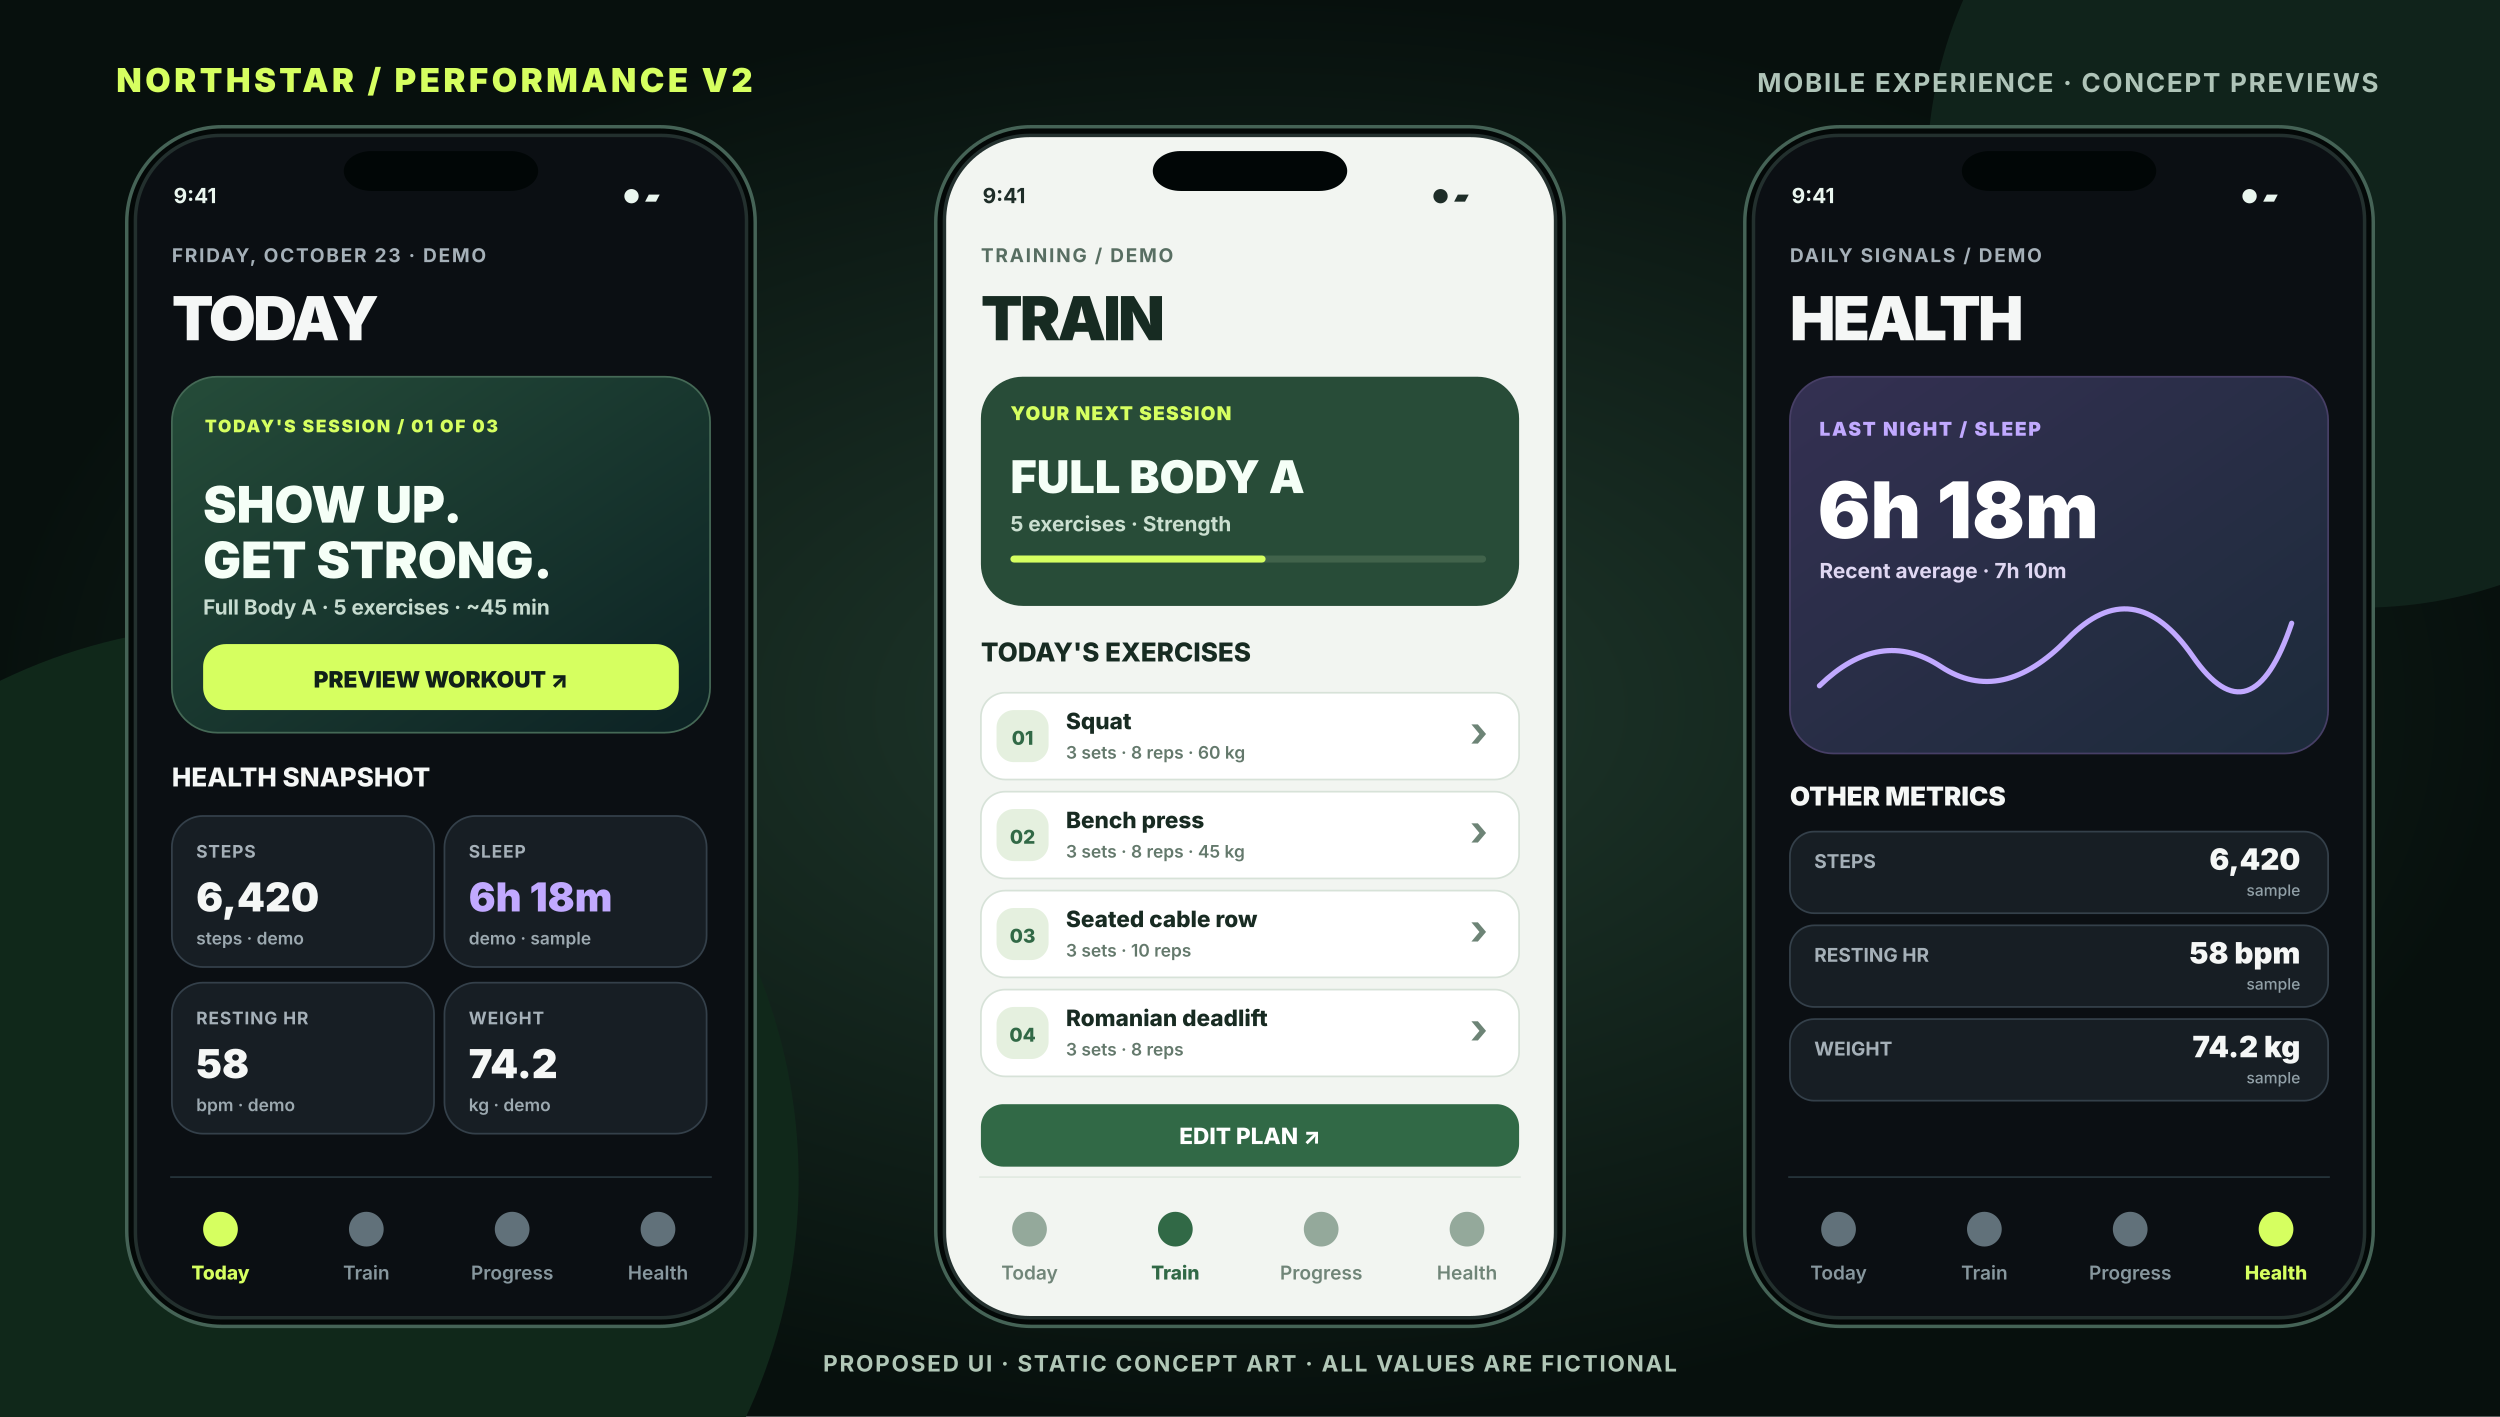
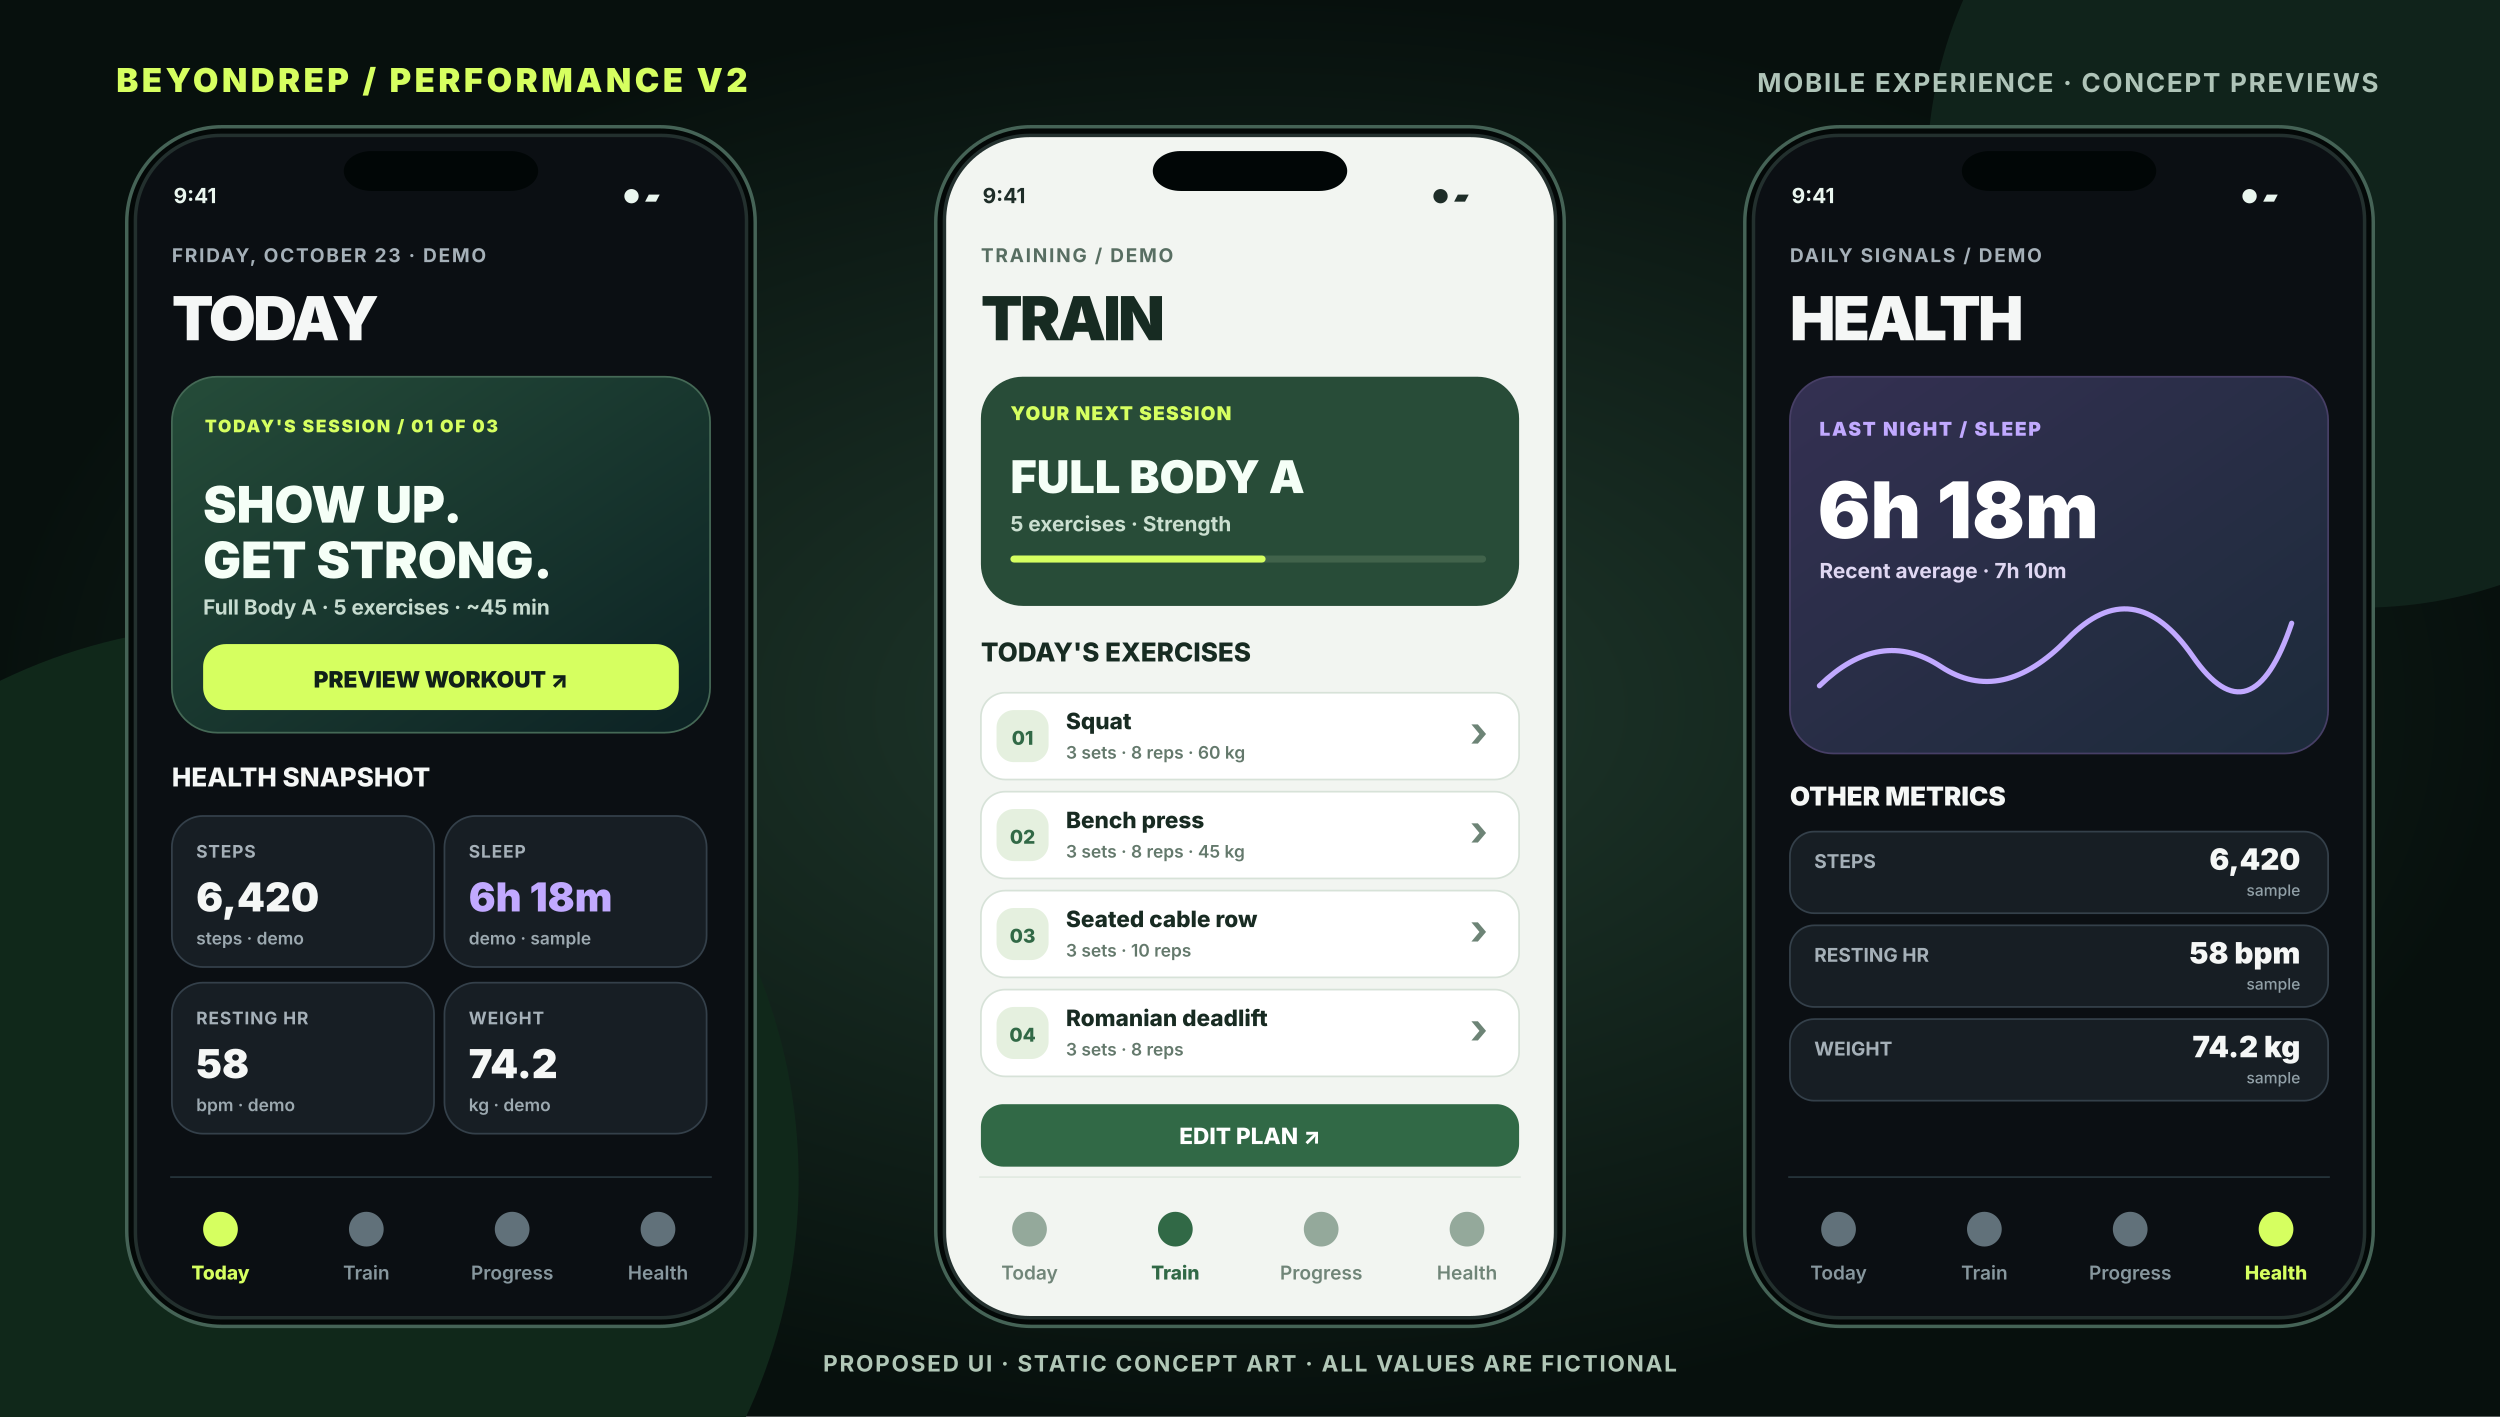
<svg xmlns="http://www.w3.org/2000/svg" width="1440" height="816" viewBox="0 0 1440 816" role="img" aria-labelledby="title desc">
  <defs>
    <radialGradient id="bg">
      <stop stop-color="#203A2D" />
      <stop offset="1" stop-color="#07100D" />
    </radialGradient>
    <linearGradient id="hero" x2="1" y2="1">
      <stop stop-color="#254C39" />
      <stop offset="1" stop-color="#0C2224" />
    </linearGradient>
    <linearGradient id="sleep" x2="1" y2="1">
      <stop stop-color="#343052" />
      <stop offset="1" stop-color="#1C2B3A" />
    </linearGradient>
  </defs>
  <rect x="0" y="0" width="1440" height="816" rx="0" fill="url(#bg)" stroke="none" stroke-width="1" />
  <circle cx="140" cy="680" r="320" fill="#10281A" stroke="none" stroke-width="1" />
  <circle cx="1360" cy="100" r="250" fill="#10231B" stroke="none" stroke-width="1" />
-   <text x="67" y="53" fill="#D6FF60" font-size="19" font-weight="850" text-anchor="start" font-family="Inter, -apple-system, BlinkMacSystemFont, Segoe UI, Arial, sans-serif" letter-spacing="2">NORTHSTAR / PERFORMANCE V2</text>
+   <text x="67" y="53" fill="#D6FF60" font-size="19" font-weight="850" text-anchor="start" font-family="Inter, -apple-system, BlinkMacSystemFont, Segoe UI, Arial, sans-serif" letter-spacing="2">BEYONDREP / PERFORMANCE V2</text>
  <text x="1370" y="53" fill="#AFC4B8" font-size="15" font-weight="700" text-anchor="end" font-family="Inter, -apple-system, BlinkMacSystemFont, Segoe UI, Arial, sans-serif" letter-spacing="1">MOBILE EXPERIENCE · CONCEPT PREVIEWS</text>
  <rect x="73" y="73" width="362" height="691" rx="55" fill="#030807" stroke="#456356" stroke-width="2" />
  <rect x="78" y="78" width="352" height="681" rx="49" fill="#0B0F13" stroke="#23302E" stroke-width="2" />
  <rect x="198" y="87" width="112" height="23" rx="16" fill="#010606" stroke="none" stroke-width="1" />
  <text x="100" y="117" fill="#EAF6EF" font-size="12" font-weight="700" text-anchor="start" font-family="Inter, -apple-system, BlinkMacSystemFont, Segoe UI, Arial, sans-serif">9:41</text>
  <text x="380" y="117" fill="#EAF6EF" font-size="11" font-weight="600" text-anchor="end" font-family="Inter, -apple-system, BlinkMacSystemFont, Segoe UI, Arial, sans-serif">●  ▰</text>
  <line x1="98" y1="678" x2="410" y2="678" stroke="#26343B" stroke-width="1" />
  <circle cx="127" cy="708" r="10" fill="#D6FF60" stroke="none" stroke-width="1" />
  <text x="127" y="737" fill="#D6FF60" font-size="11" font-weight="800" text-anchor="middle" font-family="Inter, -apple-system, BlinkMacSystemFont, Segoe UI, Arial, sans-serif">Today</text>
  <circle cx="211" cy="708" r="10" fill="#61717A" stroke="none" stroke-width="1" />
  <text x="211" y="737" fill="#87979E" font-size="11" font-weight="600" text-anchor="middle" font-family="Inter, -apple-system, BlinkMacSystemFont, Segoe UI, Arial, sans-serif">Train</text>
  <circle cx="295" cy="708" r="10" fill="#61717A" stroke="none" stroke-width="1" />
  <text x="295" y="737" fill="#87979E" font-size="11" font-weight="600" text-anchor="middle" font-family="Inter, -apple-system, BlinkMacSystemFont, Segoe UI, Arial, sans-serif">Progress</text>
  <circle cx="379" cy="708" r="10" fill="#61717A" stroke="none" stroke-width="1" />
  <text x="379" y="737" fill="#87979E" font-size="11" font-weight="600" text-anchor="middle" font-family="Inter, -apple-system, BlinkMacSystemFont, Segoe UI, Arial, sans-serif">Health</text>
  <text x="99" y="151" fill="#A5B0B8" font-size="11" font-weight="750" text-anchor="start" font-family="Inter, -apple-system, BlinkMacSystemFont, Segoe UI, Arial, sans-serif" letter-spacing="1">FRIDAY, OCTOBER 23 · DEMO</text>
  <text x="99" y="196" fill="#F5F7F6" font-size="35" font-weight="900" text-anchor="start" font-family="Inter, -apple-system, BlinkMacSystemFont, Segoe UI, Arial, sans-serif" letter-spacing="-1.6">TODAY</text>
  <rect x="99" y="217" width="310" height="205" rx="26" fill="url(#hero)" stroke="#456956" stroke-width="1" />
  <text x="118" y="249" fill="#D6FF60" font-size="10" font-weight="850" text-anchor="start" font-family="Inter, -apple-system, BlinkMacSystemFont, Segoe UI, Arial, sans-serif" letter-spacing="1">TODAY'S SESSION  /  01 OF 03</text>
  <text x="117" y="301" fill="#F5FFF7" font-size="29" font-weight="900" text-anchor="start" font-family="Inter, -apple-system, BlinkMacSystemFont, Segoe UI, Arial, sans-serif">SHOW UP.</text>
  <text x="117" y="333" fill="#F5FFF7" font-size="29" font-weight="900" text-anchor="start" font-family="Inter, -apple-system, BlinkMacSystemFont, Segoe UI, Arial, sans-serif">GET STRONG.</text>
  <text x="117" y="354" fill="#C7DCD0" font-size="12" font-weight="650" text-anchor="start" font-family="Inter, -apple-system, BlinkMacSystemFont, Segoe UI, Arial, sans-serif">Full Body A · 5 exercises · ~45 min</text>
  <rect x="117" y="371" width="274" height="38" rx="13" fill="#D6FF60" stroke="none" stroke-width="1" />
  <text x="254" y="396" fill="#112019" font-size="13" font-weight="850" text-anchor="middle" font-family="Inter, -apple-system, BlinkMacSystemFont, Segoe UI, Arial, sans-serif">PREVIEW WORKOUT  ↗</text>
  <text x="99" y="453" fill="#F5F7F6" font-size="15" font-weight="800" text-anchor="start" font-family="Inter, -apple-system, BlinkMacSystemFont, Segoe UI, Arial, sans-serif">HEALTH SNAPSHOT</text>
  <rect x="99" y="470" width="151" height="87" rx="18" fill="#171E24" stroke="#34404A" stroke-width="1" />
  <text x="113" y="494" fill="#A5B0B8" font-size="10" font-weight="750" text-anchor="start" font-family="Inter, -apple-system, BlinkMacSystemFont, Segoe UI, Arial, sans-serif" letter-spacing=".5">STEPS</text>
  <text x="113" y="525" fill="#F5F7F6" font-size="23" font-weight="850" text-anchor="start" font-family="Inter, -apple-system, BlinkMacSystemFont, Segoe UI, Arial, sans-serif">6,420</text>
  <text x="113" y="544" fill="#9CA9B0" font-size="10" font-weight="600" text-anchor="start" font-family="Inter, -apple-system, BlinkMacSystemFont, Segoe UI, Arial, sans-serif">steps · demo</text>
  <rect x="256" y="470" width="151" height="87" rx="18" fill="#171E24" stroke="#34404A" stroke-width="1" />
  <text x="270" y="494" fill="#A5B0B8" font-size="10" font-weight="750" text-anchor="start" font-family="Inter, -apple-system, BlinkMacSystemFont, Segoe UI, Arial, sans-serif" letter-spacing=".5">SLEEP</text>
  <text x="270" y="525" fill="#C1A9FF" font-size="23" font-weight="850" text-anchor="start" font-family="Inter, -apple-system, BlinkMacSystemFont, Segoe UI, Arial, sans-serif">6h 18m</text>
  <text x="270" y="544" fill="#9CA9B0" font-size="10" font-weight="600" text-anchor="start" font-family="Inter, -apple-system, BlinkMacSystemFont, Segoe UI, Arial, sans-serif">demo · sample</text>
  <rect x="99" y="566" width="151" height="87" rx="18" fill="#171E24" stroke="#34404A" stroke-width="1" />
  <text x="113" y="590" fill="#A5B0B8" font-size="10" font-weight="750" text-anchor="start" font-family="Inter, -apple-system, BlinkMacSystemFont, Segoe UI, Arial, sans-serif" letter-spacing=".5">RESTING HR</text>
  <text x="113" y="621" fill="#F5F7F6" font-size="23" font-weight="850" text-anchor="start" font-family="Inter, -apple-system, BlinkMacSystemFont, Segoe UI, Arial, sans-serif">58</text>
  <text x="113" y="640" fill="#9CA9B0" font-size="10" font-weight="600" text-anchor="start" font-family="Inter, -apple-system, BlinkMacSystemFont, Segoe UI, Arial, sans-serif">bpm · demo</text>
  <rect x="256" y="566" width="151" height="87" rx="18" fill="#171E24" stroke="#34404A" stroke-width="1" />
  <text x="270" y="590" fill="#A5B0B8" font-size="10" font-weight="750" text-anchor="start" font-family="Inter, -apple-system, BlinkMacSystemFont, Segoe UI, Arial, sans-serif" letter-spacing=".5">WEIGHT</text>
  <text x="270" y="621" fill="#F5F7F6" font-size="23" font-weight="850" text-anchor="start" font-family="Inter, -apple-system, BlinkMacSystemFont, Segoe UI, Arial, sans-serif">74.2</text>
  <text x="270" y="640" fill="#9CA9B0" font-size="10" font-weight="600" text-anchor="start" font-family="Inter, -apple-system, BlinkMacSystemFont, Segoe UI, Arial, sans-serif">kg · demo</text>
  <rect x="539" y="73" width="362" height="691" rx="55" fill="#030807" stroke="#456356" stroke-width="2" />
  <rect x="544" y="78" width="352" height="681" rx="49" fill="#F2F5F1" stroke="#23302E" stroke-width="2" />
  <rect x="664" y="87" width="112" height="23" rx="16" fill="#010606" stroke="none" stroke-width="1" />
  <text x="566" y="117" fill="#1E2D28" font-size="12" font-weight="700" text-anchor="start" font-family="Inter, -apple-system, BlinkMacSystemFont, Segoe UI, Arial, sans-serif">9:41</text>
  <text x="846" y="117" fill="#1E2D28" font-size="11" font-weight="600" text-anchor="end" font-family="Inter, -apple-system, BlinkMacSystemFont, Segoe UI, Arial, sans-serif">●  ▰</text>
  <line x1="564" y1="678" x2="876" y2="678" stroke="#E2EAE2" stroke-width="1" />
  <circle cx="593" cy="708" r="10" fill="#94A99B" stroke="none" stroke-width="1" />
  <text x="593" y="737" fill="#708578" font-size="11" font-weight="600" text-anchor="middle" font-family="Inter, -apple-system, BlinkMacSystemFont, Segoe UI, Arial, sans-serif">Today</text>
  <circle cx="677" cy="708" r="10" fill="#316946" stroke="none" stroke-width="1" />
  <text x="677" y="737" fill="#316946" font-size="11" font-weight="800" text-anchor="middle" font-family="Inter, -apple-system, BlinkMacSystemFont, Segoe UI, Arial, sans-serif">Train</text>
  <circle cx="761" cy="708" r="10" fill="#94A99B" stroke="none" stroke-width="1" />
  <text x="761" y="737" fill="#708578" font-size="11" font-weight="600" text-anchor="middle" font-family="Inter, -apple-system, BlinkMacSystemFont, Segoe UI, Arial, sans-serif">Progress</text>
  <circle cx="845" cy="708" r="10" fill="#94A99B" stroke="none" stroke-width="1" />
  <text x="845" y="737" fill="#708578" font-size="11" font-weight="600" text-anchor="middle" font-family="Inter, -apple-system, BlinkMacSystemFont, Segoe UI, Arial, sans-serif">Health</text>
  <text x="565" y="151" fill="#586E62" font-size="11" font-weight="750" text-anchor="start" font-family="Inter, -apple-system, BlinkMacSystemFont, Segoe UI, Arial, sans-serif" letter-spacing="1">TRAINING / DEMO</text>
  <text x="565" y="196" fill="#172B22" font-size="35" font-weight="900" text-anchor="start" font-family="Inter, -apple-system, BlinkMacSystemFont, Segoe UI, Arial, sans-serif" letter-spacing="-1.6">TRAIN</text>
  <rect x="565" y="217" width="310" height="132" rx="24" fill="#284C38" stroke="none" stroke-width="1" />
  <text x="582" y="242" fill="#D6FF60" font-size="11" font-weight="850" text-anchor="start" font-family="Inter, -apple-system, BlinkMacSystemFont, Segoe UI, Arial, sans-serif" letter-spacing=".7">YOUR NEXT SESSION</text>
  <text x="582" y="284" fill="#F5FFF7" font-size="26" font-weight="880" text-anchor="start" font-family="Inter, -apple-system, BlinkMacSystemFont, Segoe UI, Arial, sans-serif">FULL BODY A</text>
  <text x="582" y="306" fill="#CBDFD0" font-size="12" font-weight="650" text-anchor="start" font-family="Inter, -apple-system, BlinkMacSystemFont, Segoe UI, Arial, sans-serif">5 exercises · Strength</text>
  <rect x="582" y="320" width="274" height="4" rx="2" fill="#41634B" stroke="none" stroke-width="1" />
  <rect x="582" y="320" width="147" height="4" rx="2" fill="#D6FF60" stroke="none" stroke-width="1" />
  <text x="565" y="381" fill="#172B22" font-size="15" font-weight="840" text-anchor="start" font-family="Inter, -apple-system, BlinkMacSystemFont, Segoe UI, Arial, sans-serif">TODAY'S EXERCISES</text>
  <rect x="565" y="399" width="310" height="50" rx="14" fill="#FFFFFF" stroke="#D7E2D8" stroke-width="1" />
  <rect x="574" y="409" width="30" height="30" rx="10" fill="#E5F0DF" stroke="none" stroke-width="1" />
  <text x="589" y="429" fill="#316946" font-size="11" font-weight="800" text-anchor="middle" font-family="Inter, -apple-system, BlinkMacSystemFont, Segoe UI, Arial, sans-serif">01</text>
  <text x="614" y="420" fill="#182B22" font-size="13" font-weight="820" text-anchor="start" font-family="Inter, -apple-system, BlinkMacSystemFont, Segoe UI, Arial, sans-serif">Squat</text>
  <text x="614" y="437" fill="#64796C" font-size="10" font-weight="600" text-anchor="start" font-family="Inter, -apple-system, BlinkMacSystemFont, Segoe UI, Arial, sans-serif">3 sets · 8 reps · 60 kg</text>
  <text x="857" y="430" fill="#6D8476" font-size="24" font-weight="750" text-anchor="end" font-family="Inter, -apple-system, BlinkMacSystemFont, Segoe UI, Arial, sans-serif">›</text>
  <rect x="565" y="456" width="310" height="50" rx="14" fill="#FFFFFF" stroke="#D7E2D8" stroke-width="1" />
  <rect x="574" y="466" width="30" height="30" rx="10" fill="#E5F0DF" stroke="none" stroke-width="1" />
  <text x="589" y="486" fill="#316946" font-size="11" font-weight="800" text-anchor="middle" font-family="Inter, -apple-system, BlinkMacSystemFont, Segoe UI, Arial, sans-serif">02</text>
  <text x="614" y="477" fill="#182B22" font-size="13" font-weight="820" text-anchor="start" font-family="Inter, -apple-system, BlinkMacSystemFont, Segoe UI, Arial, sans-serif">Bench press</text>
  <text x="614" y="494" fill="#64796C" font-size="10" font-weight="600" text-anchor="start" font-family="Inter, -apple-system, BlinkMacSystemFont, Segoe UI, Arial, sans-serif">3 sets · 8 reps · 45 kg</text>
  <text x="857" y="487" fill="#6D8476" font-size="24" font-weight="750" text-anchor="end" font-family="Inter, -apple-system, BlinkMacSystemFont, Segoe UI, Arial, sans-serif">›</text>
  <rect x="565" y="513" width="310" height="50" rx="14" fill="#FFFFFF" stroke="#D7E2D8" stroke-width="1" />
  <rect x="574" y="523" width="30" height="30" rx="10" fill="#E5F0DF" stroke="none" stroke-width="1" />
  <text x="589" y="543" fill="#316946" font-size="11" font-weight="800" text-anchor="middle" font-family="Inter, -apple-system, BlinkMacSystemFont, Segoe UI, Arial, sans-serif">03</text>
  <text x="614" y="534" fill="#182B22" font-size="13" font-weight="820" text-anchor="start" font-family="Inter, -apple-system, BlinkMacSystemFont, Segoe UI, Arial, sans-serif">Seated cable row</text>
  <text x="614" y="551" fill="#64796C" font-size="10" font-weight="600" text-anchor="start" font-family="Inter, -apple-system, BlinkMacSystemFont, Segoe UI, Arial, sans-serif">3 sets · 10 reps</text>
  <text x="857" y="544" fill="#6D8476" font-size="24" font-weight="750" text-anchor="end" font-family="Inter, -apple-system, BlinkMacSystemFont, Segoe UI, Arial, sans-serif">›</text>
  <rect x="565" y="570" width="310" height="50" rx="14" fill="#FFFFFF" stroke="#D7E2D8" stroke-width="1" />
  <rect x="574" y="580" width="30" height="30" rx="10" fill="#E5F0DF" stroke="none" stroke-width="1" />
  <text x="589" y="600" fill="#316946" font-size="11" font-weight="800" text-anchor="middle" font-family="Inter, -apple-system, BlinkMacSystemFont, Segoe UI, Arial, sans-serif">04</text>
  <text x="614" y="591" fill="#182B22" font-size="13" font-weight="820" text-anchor="start" font-family="Inter, -apple-system, BlinkMacSystemFont, Segoe UI, Arial, sans-serif">Romanian deadlift</text>
  <text x="614" y="608" fill="#64796C" font-size="10" font-weight="600" text-anchor="start" font-family="Inter, -apple-system, BlinkMacSystemFont, Segoe UI, Arial, sans-serif">3 sets · 8 reps</text>
  <text x="857" y="601" fill="#6D8476" font-size="24" font-weight="750" text-anchor="end" font-family="Inter, -apple-system, BlinkMacSystemFont, Segoe UI, Arial, sans-serif">›</text>
  <rect x="565" y="636" width="310" height="36" rx="13" fill="#316946" stroke="none" stroke-width="1" />
  <text x="720" y="659" fill="#FFFFFF" font-size="13" font-weight="800" text-anchor="middle" font-family="Inter, -apple-system, BlinkMacSystemFont, Segoe UI, Arial, sans-serif">EDIT PLAN  ↗</text>
  <rect x="1005" y="73" width="362" height="691" rx="55" fill="#030807" stroke="#456356" stroke-width="2" />
  <rect x="1010" y="78" width="352" height="681" rx="49" fill="#0B0F13" stroke="#23302E" stroke-width="2" />
  <rect x="1130" y="87" width="112" height="23" rx="16" fill="#010606" stroke="none" stroke-width="1" />
  <text x="1032" y="117" fill="#EAF6EF" font-size="12" font-weight="700" text-anchor="start" font-family="Inter, -apple-system, BlinkMacSystemFont, Segoe UI, Arial, sans-serif">9:41</text>
  <text x="1312" y="117" fill="#EAF6EF" font-size="11" font-weight="600" text-anchor="end" font-family="Inter, -apple-system, BlinkMacSystemFont, Segoe UI, Arial, sans-serif">●  ▰</text>
  <line x1="1030" y1="678" x2="1342" y2="678" stroke="#26343B" stroke-width="1" />
  <circle cx="1059" cy="708" r="10" fill="#61717A" stroke="none" stroke-width="1" />
  <text x="1059" y="737" fill="#87979E" font-size="11" font-weight="600" text-anchor="middle" font-family="Inter, -apple-system, BlinkMacSystemFont, Segoe UI, Arial, sans-serif">Today</text>
  <circle cx="1143" cy="708" r="10" fill="#61717A" stroke="none" stroke-width="1" />
  <text x="1143" y="737" fill="#87979E" font-size="11" font-weight="600" text-anchor="middle" font-family="Inter, -apple-system, BlinkMacSystemFont, Segoe UI, Arial, sans-serif">Train</text>
  <circle cx="1227" cy="708" r="10" fill="#61717A" stroke="none" stroke-width="1" />
  <text x="1227" y="737" fill="#87979E" font-size="11" font-weight="600" text-anchor="middle" font-family="Inter, -apple-system, BlinkMacSystemFont, Segoe UI, Arial, sans-serif">Progress</text>
  <circle cx="1311" cy="708" r="10" fill="#D6FF60" stroke="none" stroke-width="1" />
  <text x="1311" y="737" fill="#D6FF60" font-size="11" font-weight="800" text-anchor="middle" font-family="Inter, -apple-system, BlinkMacSystemFont, Segoe UI, Arial, sans-serif">Health</text>
  <text x="1031" y="151" fill="#A5B0B8" font-size="11" font-weight="750" text-anchor="start" font-family="Inter, -apple-system, BlinkMacSystemFont, Segoe UI, Arial, sans-serif" letter-spacing="1">DAILY SIGNALS / DEMO</text>
  <text x="1031" y="196" fill="#F5F7F6" font-size="35" font-weight="900" text-anchor="start" font-family="Inter, -apple-system, BlinkMacSystemFont, Segoe UI, Arial, sans-serif" letter-spacing="-1.6">HEALTH</text>
  <rect x="1031" y="217" width="310" height="217" rx="25" fill="url(#sleep)" stroke="#473F66" stroke-width="1" />
  <text x="1048" y="251" fill="#C1A9FF" font-size="11" font-weight="850" text-anchor="start" font-family="Inter, -apple-system, BlinkMacSystemFont, Segoe UI, Arial, sans-serif" letter-spacing="1">LAST NIGHT  /  SLEEP</text>
  <text x="1047" y="310" fill="#FFFFFF" font-size="45" font-weight="900" text-anchor="start" font-family="Inter, -apple-system, BlinkMacSystemFont, Segoe UI, Arial, sans-serif">6h 18m</text>
  <text x="1048" y="333" fill="#DFD7F2" font-size="12" font-weight="650" text-anchor="start" font-family="Inter, -apple-system, BlinkMacSystemFont, Segoe UI, Arial, sans-serif">Recent average · 7h 10m</text>
  <path d="M1048 395 Q1083 361 1118 384 T1191 368 T1263 378 T1320 359" fill="none" stroke="#C1A9FF" stroke-width="3" stroke-linecap="round" />
  <text x="1031" y="464" fill="#F5F7F6" font-size="15" font-weight="850" text-anchor="start" font-family="Inter, -apple-system, BlinkMacSystemFont, Segoe UI, Arial, sans-serif">OTHER METRICS</text>
  <rect x="1031" y="479" width="310" height="47" rx="14" fill="#171E24" stroke="#34404A" stroke-width="1" />
  <text x="1045" y="500" fill="#A5B0B8" font-size="11" font-weight="750" text-anchor="start" font-family="Inter, -apple-system, BlinkMacSystemFont, Segoe UI, Arial, sans-serif">STEPS</text>
  <text x="1325" y="501" fill="#F5F7F6" font-size="17" font-weight="850" text-anchor="end" font-family="Inter, -apple-system, BlinkMacSystemFont, Segoe UI, Arial, sans-serif">6,420</text>
  <text x="1325" y="516" fill="#91A0A7" font-size="9" font-weight="550" text-anchor="end" font-family="Inter, -apple-system, BlinkMacSystemFont, Segoe UI, Arial, sans-serif">sample</text>
  <rect x="1031" y="533" width="310" height="47" rx="14" fill="#171E24" stroke="#34404A" stroke-width="1" />
  <text x="1045" y="554" fill="#A5B0B8" font-size="11" font-weight="750" text-anchor="start" font-family="Inter, -apple-system, BlinkMacSystemFont, Segoe UI, Arial, sans-serif">RESTING HR</text>
  <text x="1325" y="555" fill="#F5F7F6" font-size="17" font-weight="850" text-anchor="end" font-family="Inter, -apple-system, BlinkMacSystemFont, Segoe UI, Arial, sans-serif">58 bpm</text>
  <text x="1325" y="570" fill="#91A0A7" font-size="9" font-weight="550" text-anchor="end" font-family="Inter, -apple-system, BlinkMacSystemFont, Segoe UI, Arial, sans-serif">sample</text>
  <rect x="1031" y="587" width="310" height="47" rx="14" fill="#171E24" stroke="#34404A" stroke-width="1" />
  <text x="1045" y="608" fill="#A5B0B8" font-size="11" font-weight="750" text-anchor="start" font-family="Inter, -apple-system, BlinkMacSystemFont, Segoe UI, Arial, sans-serif">WEIGHT</text>
  <text x="1325" y="609" fill="#F5F7F6" font-size="17" font-weight="850" text-anchor="end" font-family="Inter, -apple-system, BlinkMacSystemFont, Segoe UI, Arial, sans-serif">74.2 kg</text>
  <text x="1325" y="624" fill="#91A0A7" font-size="9" font-weight="550" text-anchor="end" font-family="Inter, -apple-system, BlinkMacSystemFont, Segoe UI, Arial, sans-serif">sample</text>
  <text x="720" y="790" fill="#B1C7B7" font-size="13" font-weight="700" text-anchor="middle" font-family="Inter, -apple-system, BlinkMacSystemFont, Segoe UI, Arial, sans-serif" letter-spacing="1">PROPOSED UI · STATIC CONCEPT ART · ALL VALUES ARE FICTIONAL</text>
</svg>
